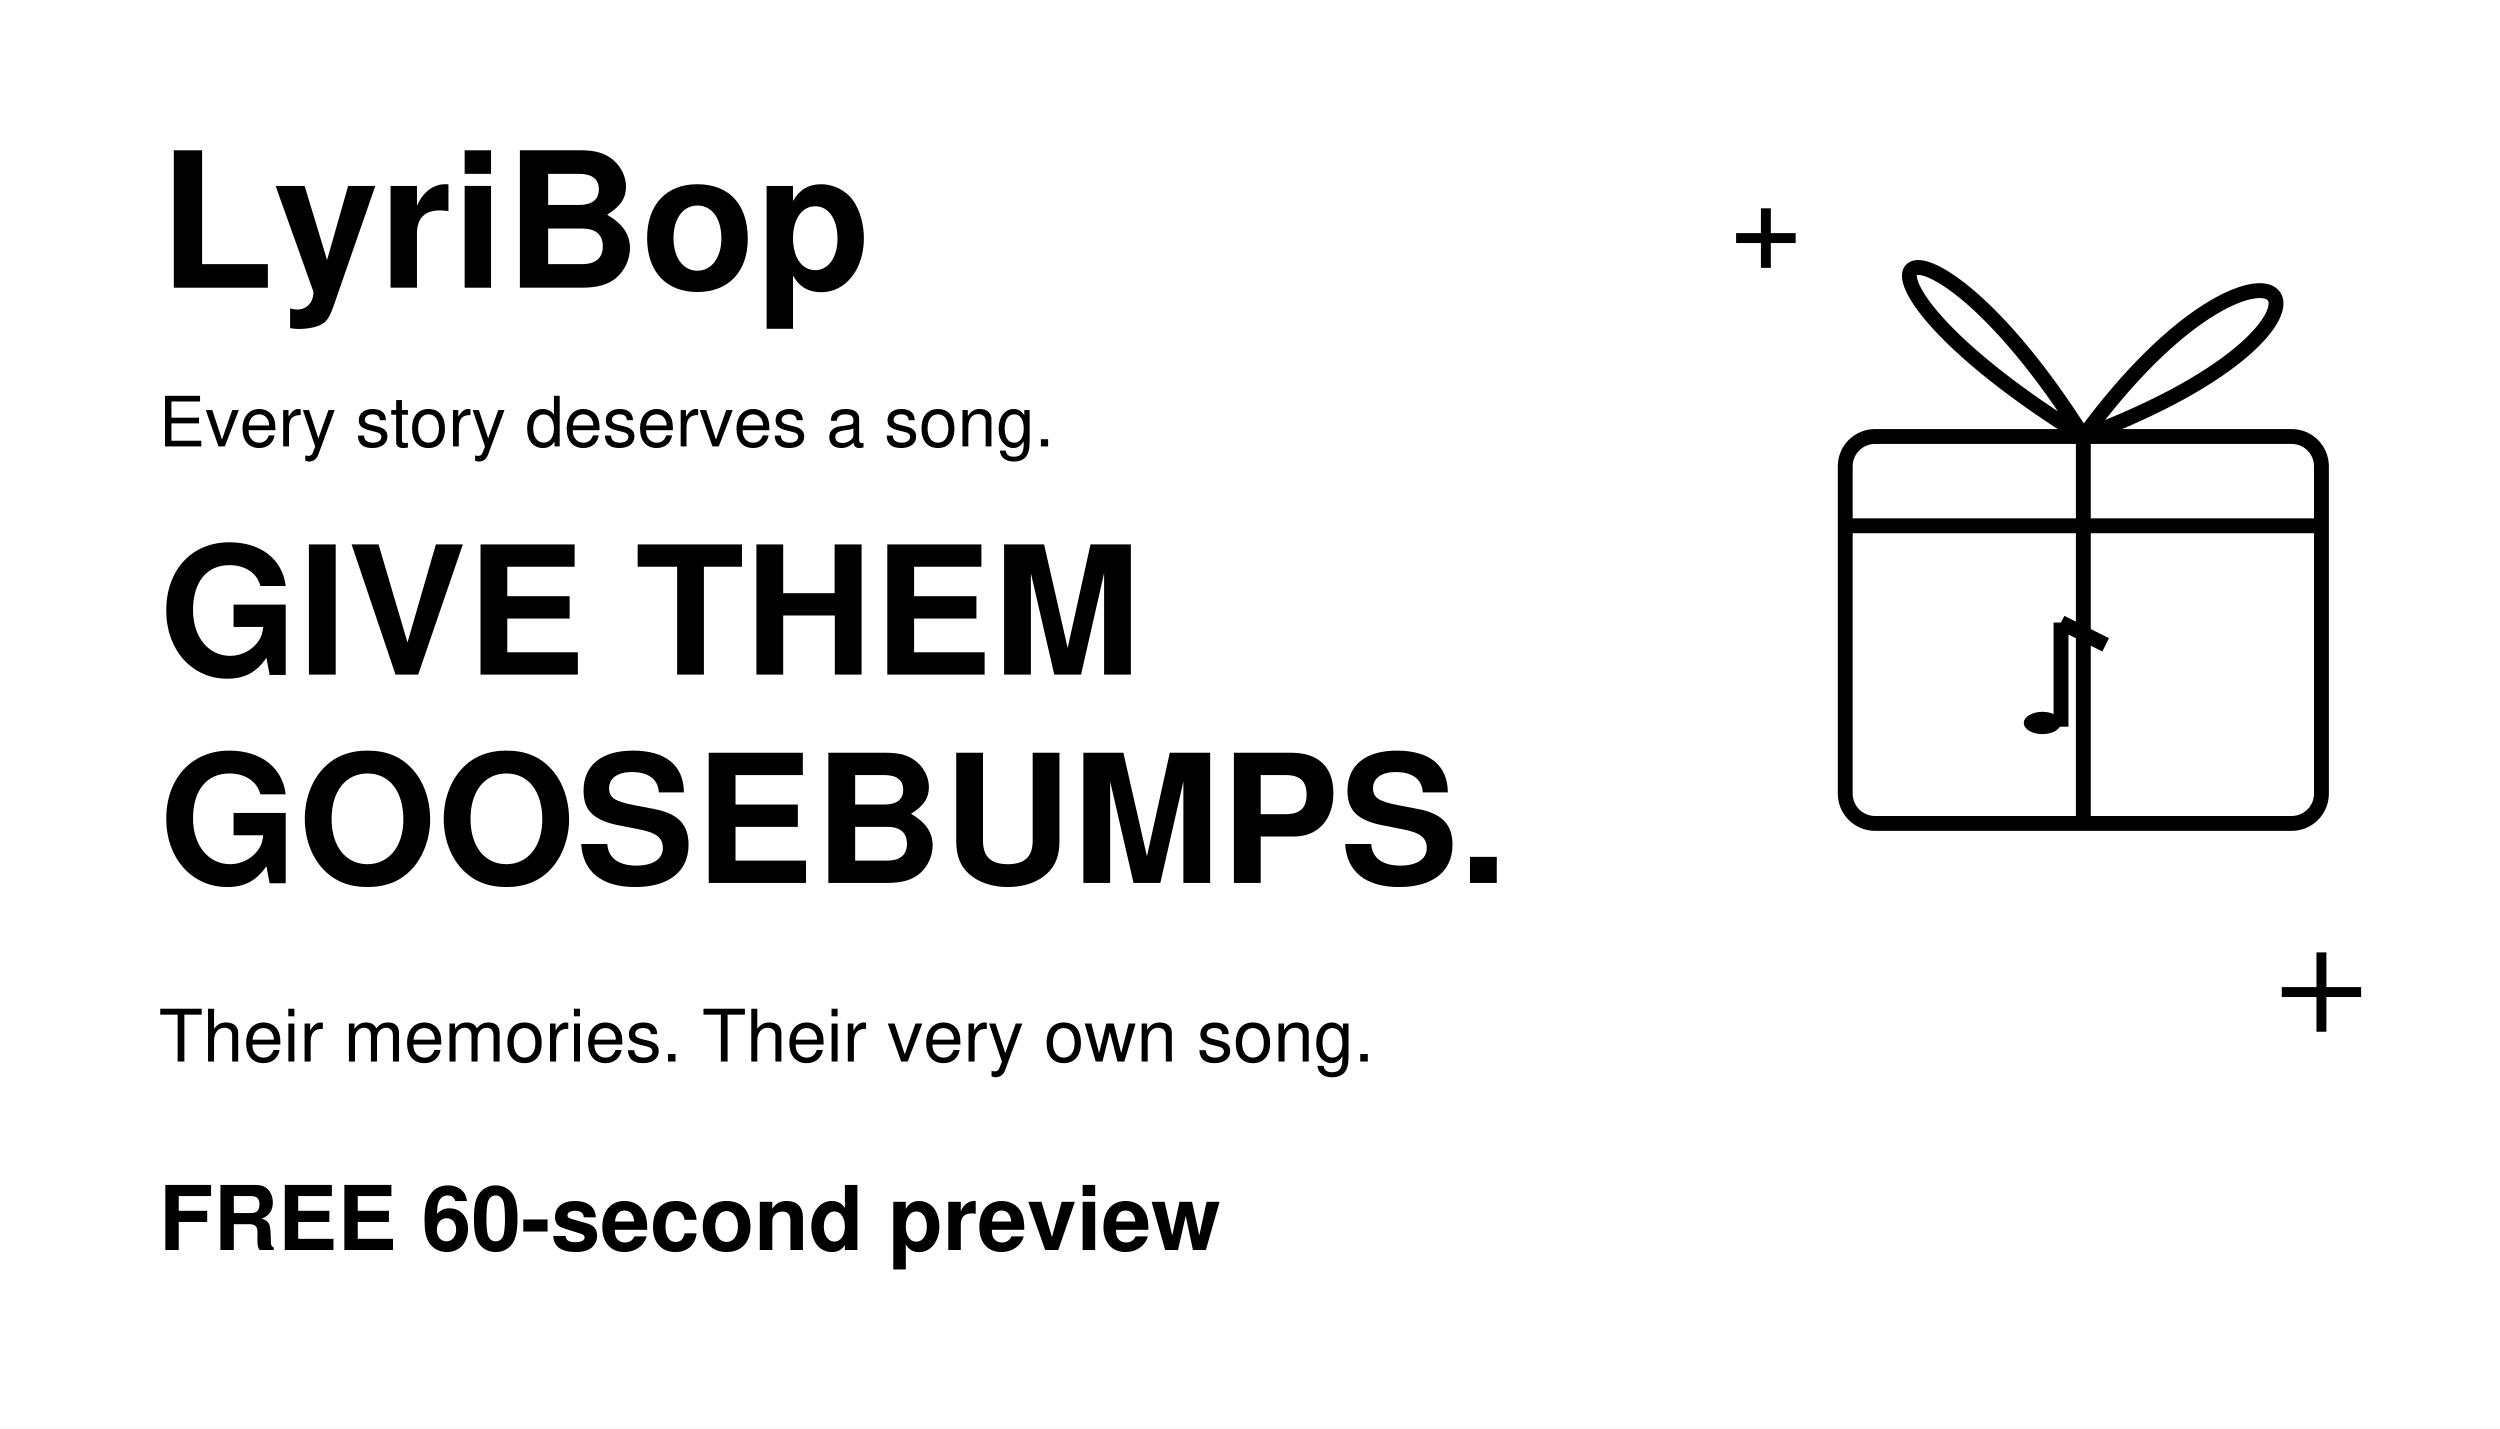
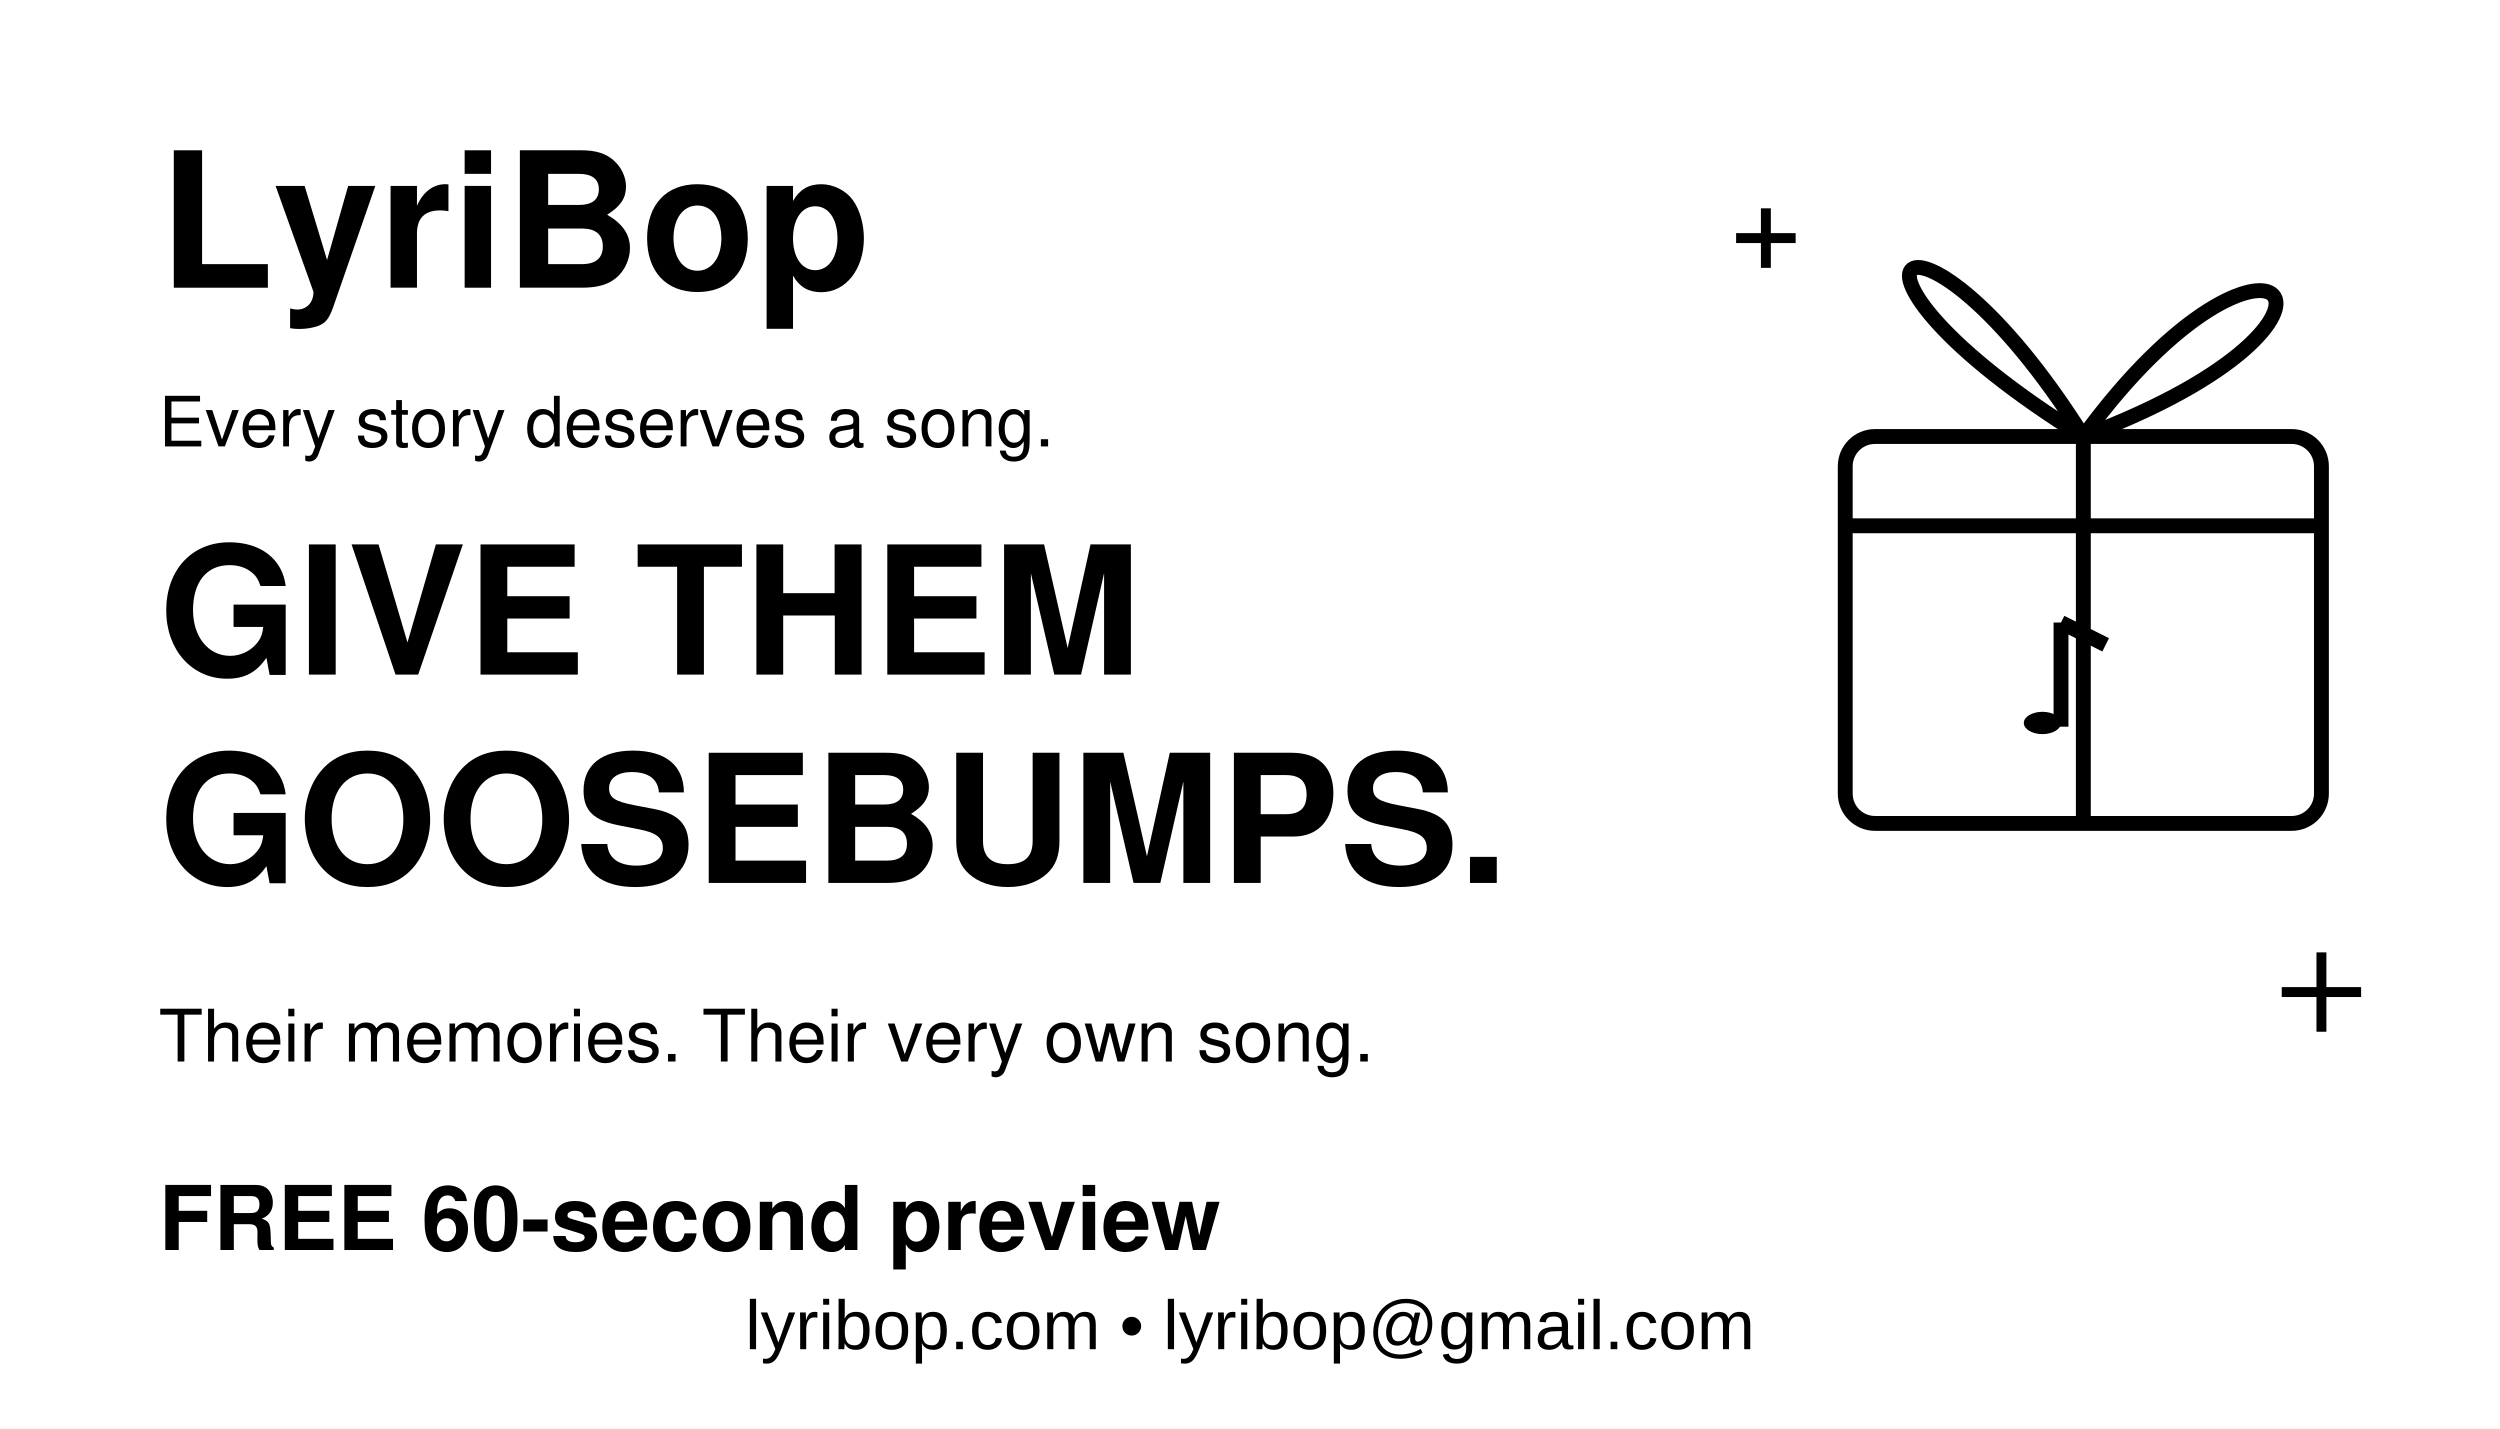
<svg xmlns="http://www.w3.org/2000/svg" xmlns:xlink="http://www.w3.org/1999/xlink" version="1.1" width="252" height="144" viewBox="0 0 252 144">
  <defs>
    <path id="font_1_45" d="M.23 .729H.08V0H.579V.125H.23V.729Z" />
    <path id="font_1_90" d="M.394 .54 .282 .147 .163 .54H.009L.21-.022C.21-.078 .175-.116 .123-.116 .112-.116 .103-.114 .086-.11V-.215C.107-.218 .119-.219 .136-.219 .172-.219 .212-.212 .237-.202 .276-.186 .293-.164 .316-.099L.538 .54H.394Z" />
    <path id="font_1_83" d="M.063 .54V0H.203V.287C.203 .369 .244 .41 .326 .41 .341 .41 .351 .409 .37 .406V.548C.362 .549 .359 .549 .353 .549 .289 .549 .234 .507 .203 .434V.54H.063Z" />
    <path id="font_1_74" d="M.207 .54H.067V0H.207V.54M.207 .729H.067V.604H.207V.729Z" />
    <path id="font_1_35" d="M.082 0H.41C.494 0 .55 .016 .594 .053 .638 .09 .666 .151 .666 .21 .666 .282 .628 .339 .545 .387 .617 .433 .645 .475 .645 .537 .645 .588 .62 .64 .579 .676 .536 .713 .485 .729 .407 .729H.082V0M.232 .604H.395C.465 .604 .501 .576 .501 .522 .501 .467 .465 .439 .395 .439H.232V.604M.232 .314H.411C.484 .314 .522 .282 .522 .219 .522 .157 .484 .125 .411 .125H.232V.314Z" />
    <path id="font_1_80" d="M.301 .549C.136 .549 .035 .44 .035 .263 .035 .085 .136-.023 .302-.023 .467-.023 .569 .085 .569 .259 .569 .442 .47 .549 .301 .549M.302 .436C.379 .436 .429 .367 .429 .261 .429 .16 .377 .09 .302 .09 .226 .09 .175 .159 .175 .263 .175 .367 .226 .436 .302 .436Z" />
    <path id="font_1_81" d="M.198 .54H.058V-.218H.198V.064C.232 .004 .28-.024 .348-.024 .478-.024 .574 .098 .574 .262 .574 .338 .552 .414 .516 .464 .48 .515 .413 .549 .348 .549 .28 .549 .232 .52 .198 .46V.54M.316 .432C.387 .432 .434 .364 .434 .26 .434 .161 .386 .093 .316 .093 .245 .093 .198 .161 .198 .262 .198 .364 .245 .432 .316 .432Z" />
    <path id="font_2_38" d="M.183 .332H.58V.414H.183V.647H.595V.729H.09V0H.613V.082H.183V.332Z" />
    <path id="font_2_87" d="M.285 0 .486 .524H.392L.244 .099 .104 .524H.01L.194 0H.285Z" />
    <path id="font_2_70" d="M.513 .234C.513 .314 .507 .362 .492 .401 .458 .487 .378 .539 .28 .539 .134 .539 .04 .428 .04 .255 .04 .082 .13-.023 .278-.023 .398-.023 .481 .045 .502 .159H.418C.395 .09 .348 .054 .281 .054 .228 .054 .183 .078 .155 .122 .135 .152 .128 .182 .127 .234H.513M.129 .302C.136 .399 .195 .462 .279 .462 .364 .462 .423 .396 .423 .302H.129Z" />
    <path id="font_2_83" d="M.069 .524V0H.153V.272C.154 .398 .206 .454 .321 .451V.536C.307 .538 .299 .539 .289 .539 .235 .539 .194 .507 .146 .429V.524H.069Z" />
    <path id="font_2_90" d="M.388 .524 .243 .116 .109 .524H.02L.197-.002 .165-.085C.151-.122 .133-.136 .098-.136 .084-.136 .072-.134 .054-.13V-.205C.071-.214 .088-.218 .11-.218 .137-.218 .166-.209 .188-.193 .214-.174 .229-.152 .245-.11L.478 .524H.388Z" />
    <path id="font_2_1" d="" />
    <path id="font_2_84" d="M.438 .378C.437 .481 .369 .539 .248 .539 .126 .539 .047 .476 .047 .379 .047 .297 .089 .258 .213 .228L.291 .209C.349 .195 .372 .174 .372 .137 .372 .087 .323 .054 .25 .054 .205 .054 .167 .067 .146 .089 .133 .104 .127 .119 .122 .156H.034C.038 .035 .106-.023 .243-.023 .375-.023 .459 .042 .459 .143 .459 .221 .415 .264 .311 .289L.231 .308C.163 .324 .134 .346 .134 .383 .134 .432 .177 .462 .245 .462 .312 .462 .348 .433 .35 .378H.438Z" />
    <path id="font_2_85" d="M.254 .524H.168V.668H.085V.524H.014V.456H.085V.06C.085 .006 .121-.023 .186-.023 .208-.023 .226-.021 .254-.016V.054C.242 .051 .231 .05 .214 .05 .178 .05 .168 .06 .168 .097V.456H.254V.524Z" />
    <path id="font_2_80" d="M.272 .539C.124 .539 .036 .434 .036 .258 .036 .081 .124-.023 .273-.023 .421-.023 .51 .082 .51 .254 .51 .436 .424 .539 .272 .539M.273 .462C.367 .462 .423 .385 .423 .255 .423 .131 .365 .054 .273 .054 .18 .054 .123 .131 .123 .258 .123 .385 .18 .462 .273 .462Z" />
    <path id="font_2_69" d="M.495 .729H.412V.458C.377 .511 .321 .539 .251 .539 .115 .539 .026 .43 .026 .263 .026 .086 .112-.023 .254-.023 .326-.023 .376 .004 .421 .069V0H.495V.729M.265 .461C.355 .461 .412 .382 .412 .256 .412 .135 .354 .055 .266 .055 .174 .055 .113 .136 .113 .258 .113 .38 .174 .461 .265 .461Z" />
    <path id="font_2_66" d="M.535 .049C.526 .047 .522 .047 .517 .047 .488 .047 .472 .062 .472 .088V.396C.472 .489 .404 .539 .275 .539 .198 .539 .137 .517 .101 .478 .077 .451 .067 .421 .065 .369H.149C.156 .433 .194 .462 .272 .462 .348 .462 .389 .434 .389 .384V.362C.388 .326 .37 .313 .302 .304 .184 .289 .166 .285 .134 .272 .073 .246 .042 .2 .042 .132 .042 .037 .108-.023 .214-.023 .28-.023 .333 0 .392 .054 .398 0 .424-.023 .478-.023 .496-.023 .507-.021 .535-.014V.049M.389 .165C.389 .137 .381 .12 .356 .097 .322 .066 .281 .05 .232 .05 .167 .05 .129 .081 .129 .134 .129 .189 .165 .217 .255 .23 .344 .242 .361 .246 .389 .259V.165Z" />
    <path id="font_2_79" d="M.07 .524V0H.154V.289C.154 .396 .21 .466 .296 .466 .362 .466 .404 .426 .404 .363V0H.487V.396C.487 .483 .422 .539 .321 .539 .243 .539 .193 .509 .147 .436V.524H.07Z" />
    <path id="font_2_72" d="M.404 .524V.448C.362 .511 .316 .539 .25 .539 .123 .539 .035 .421 .035 .253 .035 .165 .056 .101 .101 .048 .14 .002 .19-.023 .244-.023 .307-.023 .352 .005 .396 .071V.044C.396-.096 .357-.148 .253-.148 .182-.148 .145-.12 .137-.06H.052C.06-.157 .137-.218 .251-.218 .328-.218 .392-.193 .426-.151 .466-.102 .481-.037 .481 .086V.524H.404M.258 .462C.346 .462 .396 .388 .396 .255 .396 .128 .345 .054 .258 .054 .172 .054 .122 .129 .122 .258 .122 .386 .172 .462 .258 .462Z" />
    <path id="font_2_15" d="M.191 .104H.087V0H.191V.104Z" />
    <path id="font_1_40" d="M.711 .392H.419V.267H.585C.581 .226 .571 .201 .549 .175 .513 .131 .457 .105 .4 .105 .278 .105 .192 .211 .192 .361 .192 .518 .268 .613 .396 .613 .448 .613 .492 .598 .525 .569 .546 .551 .557 .534 .57 .496H.711C.693 .647 .571 .741 .395 .741 .185 .741 .042 .586 .042 .359 .042 .138 .186-.023 .383-.023 .481-.023 .547 .012 .603 .094L.621-.002H.711V.392Z" />
    <path id="font_1_42" d="M.213 .729H.063V0H.213V.729Z" />
    <path id="font_1_55" d="M.397 0 .647 .729H.496L.337 .18 .175 .729H.024L.27 0H.397Z" />
    <path id="font_1_38" d="M.229 .314H.578V.439H.229V.604H.606V.729H.079V0H.624V.125H.229V.314Z" />
    <path id="font_1_1" d="" />
    <path id="font_1_53" d="M.385 .604H.598V.729H.014V.604H.235V0H.385V.604Z" />
    <path id="font_1_41" d="M.507 .331V0H.657V.729H.506V.456H.218V.729H.068V0H.218V.331H.507Z" />
    <path id="font_1_46" d="M.216 .568 .347 0H.497L.626 .568V0H.776V.729H.55L.422 .149 .29 .729H.066V0H.216V.568Z" />
    <path id="font_1_48" d="M.39 .741C.288 .741 .204 .707 .142 .64 .077 .57 .04 .468 .04 .359 .04 .25 .077 .147 .142 .078 .205 .01 .287-.023 .391-.023 .495-.023 .577 .01 .64 .078 .703 .145 .742 .251 .742 .354 .742 .468 .705 .571 .64 .64 .576 .709 .496 .741 .39 .741M.391 .613C.514 .613 .592 .513 .592 .355 .592 .205 .511 .105 .391 .105 .269 .105 .19 .205 .19 .359 .19 .513 .269 .613 .391 .613Z" />
    <path id="font_1_52" d="M.607 .507C.606 .658 .505 .741 .321 .741 .146 .741 .045 .659 .045 .517 .045 .404 .102 .349 .25 .321L.352 .301C.452 .282 .489 .254 .489 .195 .489 .134 .433 .097 .342 .097 .24 .097 .183 .14 .178 .218H.032C.041 .062 .148-.023 .334-.023 .522-.023 .633 .064 .633 .213 .633 .328 .575 .388 .44 .414L.326 .436C.219 .457 .188 .478 .188 .531 .188 .586 .236 .621 .314 .621 .409 .621 .462 .581 .467 .507H.607Z" />
    <path id="font_1_54" d="M.504 .729V.235C.504 .147 .459 .105 .365 .105 .271 .105 .226 .147 .226 .235V.729H.076V.235C.076 .153 .098 .095 .147 .051 .2 .003 .277-.023 .365-.023 .453-.023 .53 .003 .583 .051 .632 .095 .654 .153 .654 .235V.729H.504Z" />
    <path id="font_1_49" d="M.226 .26H.413C.547 .26 .633 .355 .633 .503 .633 .649 .55 .729 .398 .729H.076V0H.226V.26M.226 .385V.604H.366C.446 .604 .483 .569 .483 .495 .483 .42 .446 .385 .366 .385H.226Z" />
    <path id="font_1_15" d="M.214 .146H.064V0H.214V.146Z" />
    <path id="font_2_53" d="M.354 .647H.593V.729H.021V.647H.261V0H.354V.647Z" />
    <path id="font_2_73" d="M.07 .729V0H.153V.289C.153 .396 .209 .466 .295 .466 .323 .466 .349 .458 .369 .443 .393 .425 .403 .4 .403 .363V0H.486V.396C.486 .484 .423 .539 .321 .539 .247 .539 .202 .516 .153 .452V.729H.07Z" />
    <path id="font_2_74" d="M.15 .524H.067V0H.15V.524M.15 .729H.066V.624H.15V.729Z" />
    <path id="font_2_78" d="M.07 .524V0H.154V.329C.154 .405 .209 .466 .277 .466 .339 .466 .374 .428 .374 .361V0H.458V.329C.458 .405 .513 .466 .581 .466 .642 .466 .678 .427 .678 .361V0H.762V.393C.762 .487 .708 .539 .61 .539 .54 .539 .498 .518 .449 .459 .418 .515 .376 .539 .308 .539 .238 .539 .191 .513 .147 .45V.524H.07Z" />
    <path id="font_2_88" d="M.554 0 .708 .524H.614L.51 .116 .407 .524H.305L.205 .116 .098 .524H.006L.158 0H.252L.353 .411 .459 0H.554Z" />
    <path id="font_1_39" d="M.224 .314H.543V.439H.224V.604H.586V.729H.074V0H.224V.314Z" />
    <path id="font_1_51" d="M.23 .289H.402C.467 .289 .495 .263 .495 .203V.173C.494 .154 .494 .136 .494 .125 .494 .056 .498 .035 .516 0H.677V.027C.654 .04 .645 .055 .645 .087 .641 .302 .637 .312 .544 .352 .626 .384 .667 .443 .667 .532 .667 .59 .647 .643 .612 .679 .579 .713 .533 .729 .471 .729H.08V0H.23V.289M.23 .414V.604H.411C.454 .604 .471 .6 .49 .585 .508 .57 .517 .545 .517 .511 .517 .476 .508 .448 .49 .433 .473 .419 .454 .414 .411 .414H.23Z" />
    <path id="font_1_23" d="M.507 .548C.5 .594 .491 .617 .473 .643 .436 .694 .371 .724 .294 .724 .206 .724 .134 .685 .091 .614 .049 .545 .032 .466 .032 .337 .032 .215 .047 .139 .083 .082 .124 .016 .198-.023 .282-.023 .423-.023 .519 .082 .519 .237 .519 .373 .435 .467 .313 .467 .255 .467 .216 .45 .172 .404L.173 .419C.175 .485 .178 .506 .188 .533 .207 .585 .241 .611 .29 .611 .335 .611 .359 .593 .377 .548H.507M.278 .356C.344 .356 .386 .306 .386 .227 .386 .152 .34 .097 .278 .097 .214 .097 .17 .149 .17 .225 .17 .302 .214 .356 .278 .356Z" />
    <path id="font_1_17" d="M.273 .724C.197 .724 .132 .692 .089 .633 .048 .578 .029 .488 .029 .35 .029 .224 .045 .136 .079 .082 .121 .014 .19-.023 .273-.023 .35-.023 .413 .008 .457 .067 .497 .122 .517 .213 .517 .346 .517 .476 .501 .564 .467 .619 .425 .687 .356 .724 .273 .724M.273 .611C.309 .611 .338 .591 .355 .554 .369 .524 .377 .447 .377 .349 .377 .269 .37 .191 .359 .162 .343 .12 .313 .097 .273 .097 .236 .097 .208 .116 .191 .152 .177 .182 .169 .256 .169 .351 .169 .435 .176 .515 .187 .544 .202 .587 .233 .611 .273 .611Z" />
    <path id="font_1_14" d="M.298 .342H.026V.207H.298V.342Z" />
    <path id="font_1_84" d="M.505 .366C.503 .48 .415 .549 .27 .549 .133 .549 .048 .48 .048 .369 .048 .333 .059 .302 .078 .281 .097 .262 .114 .253 .166 .236L.333 .184C.368 .173 .38 .162 .38 .14 .38 .107 .341 .087 .276 .087 .239 .087 .211 .093 .193 .106 .178 .117 .172 .128 .166 .157H.029C.033 .038 .12-.023 .284-.023 .359-.023 .416-.007 .456 .025 .496 .057 .52 .107 .52 .16 .52 .23 .485 .275 .414 .296L.237 .347C.198 .359 .188 .367 .188 .389 .188 .419 .22 .439 .269 .439 .336 .439 .369 .415 .37 .366H.505Z" />
    <path id="font_1_70" d="M.524 .226C.525 .238 .525 .243 .525 .25 .525 .304 .517 .354 .504 .392 .468 .49 .381 .549 .272 .549 .117 .549 .022 .437 .022 .256 .022 .083 .116-.023 .269-.023 .39-.023 .488 .045 .519 .152H.381C.364 .109 .325 .084 .274 .084 .234 .084 .202 .101 .182 .131 .169 .151 .164 .175 .162 .226H.524M.164 .319C.173 .402 .208 .442 .27 .442 .334 .442 .372 .399 .379 .319H.164Z" />
    <path id="font_1_68" d="M.522 .338C.512 .47 .425 .549 .289 .549 .127 .549 .034 .443 .034 .259 .034 .081 .127-.023 .287-.023 .418-.023 .509 .058 .522 .187H.388C.371 .117 .343 .09 .287 .09 .216 .09 .174 .153 .174 .259 .174 .311 .184 .358 .201 .39 .217 .42 .248 .436 .288 .436 .345 .436 .372 .409 .388 .338H.522Z" />
    <path id="font_1_79" d="M.063 .54V0H.203V.324C.203 .388 .247 .43 .316 .43 .376 .43 .406 .397 .406 .333V0H.546V.362C.546 .482 .481 .549 .365 .549 .292 .549 .243 .523 .203 .462V.54H.063Z" />
    <path id="font_1_69" d="M.405 0H.545V.729H.405V.47C.37 .524 .324 .549 .256 .549 .127 .549 .029 .425 .029 .262 .029 .189 .051 .115 .087 .063 .124 .01 .19-.023 .256-.023 .324-.023 .37 .001 .405 .055V0M.287 .432C.358 .432 .405 .364 .405 .26 .405 .162 .357 .094 .287 .094 .217 .094 .169 .163 .169 .262 .169 .363 .217 .432 .287 .432Z" />
    <path id="font_1_87" d="M.35 0 .536 .54H.388L.279 .145 .162 .54H.014L.203 0H.35Z" />
    <path id="font_1_88" d="M.613 0 .766 .54H.621L.539 .162 .458 .54H.318L.236 .162 .15 .54H.005L.157 0H.301L.387 .381 .468 0H.613Z" />
  </defs>
  <path transform="matrix(1,0,0,-1,0,144)" d="M0 0H252V144H0Z" fill="#ffffff" fill-rule="evenodd" />
  <use data-text="L" xlink:href="#font_1_45" transform="matrix(19,0,0,-19,16,29)" />
  <use data-text="y" xlink:href="#font_1_90" transform="matrix(19,0,0,-19,27.609,29)" />
  <use data-text="r" xlink:href="#font_1_83" transform="matrix(19,0,0,-19,38.17301,29)" />
  <use data-text="i" xlink:href="#font_1_74" transform="matrix(19,0,0,-19,45.564,29)" />
  <use data-text="B" xlink:href="#font_1_35" transform="matrix(19,0,0,-19,50.84601,29)" />
  <use data-text="o" xlink:href="#font_1_80" transform="matrix(19,0,0,-19,64.564,29)" />
  <use data-text="p" xlink:href="#font_1_81" transform="matrix(19,0,0,-19,76.17301,29)" />
  <use data-text="E" xlink:href="#font_2_38" transform="matrix(7,0,0,-7,16,45)" />
  <use data-text="v" xlink:href="#font_2_87" transform="matrix(7,0,0,-7,20.669,45)" />
  <use data-text="e" xlink:href="#font_2_70" transform="matrix(7,0,0,-7,24.169,45)" />
  <use data-text="r" xlink:href="#font_2_83" transform="matrix(7,0,0,-7,28.061,45)" />
  <use data-text="y" xlink:href="#font_2_90" transform="matrix(7,0,0,-7,30.392,45)" />
  <use data-text=" " xlink:href="#font_2_1" transform="matrix(7,0,0,-7,33.892,45)" />
  <use data-text="s" xlink:href="#font_2_84" transform="matrix(7,0,0,-7,35.838,45)" />
  <use data-text="t" xlink:href="#font_2_85" transform="matrix(7,0,0,-7,39.338,45)" />
  <use data-text="o" xlink:href="#font_2_80" transform="matrix(7,0,0,-7,41.284,45)" />
  <use data-text="r" xlink:href="#font_2_83" transform="matrix(7,0,0,-7,45.176,45)" />
  <use data-text="y" xlink:href="#font_2_90" transform="matrix(7,0,0,-7,47.507,45)" />
  <use data-text=" " xlink:href="#font_2_1" transform="matrix(7,0,0,-7,51.007,45)" />
  <use data-text="d" xlink:href="#font_2_69" transform="matrix(7,0,0,-7,52.953,45)" />
  <use data-text="e" xlink:href="#font_2_70" transform="matrix(7,0,0,-7,56.845,45)" />
  <use data-text="s" xlink:href="#font_2_84" transform="matrix(7,0,0,-7,60.73701,45)" />
  <use data-text="e" xlink:href="#font_2_70" transform="matrix(7,0,0,-7,64.237,45)" />
  <use data-text="r" xlink:href="#font_2_83" transform="matrix(7,0,0,-7,68.129,45)" />
  <use data-text="v" xlink:href="#font_2_87" transform="matrix(7,0,0,-7,70.46,45)" />
  <use data-text="e" xlink:href="#font_2_70" transform="matrix(7,0,0,-7,73.96,45)" />
  <use data-text="s" xlink:href="#font_2_84" transform="matrix(7,0,0,-7,77.852,45)" />
  <use data-text=" " xlink:href="#font_2_1" transform="matrix(7,0,0,-7,81.352,45)" />
  <use data-text="a" xlink:href="#font_2_66" transform="matrix(7,0,0,-7,83.298,45)" />
  <use data-text=" " xlink:href="#font_2_1" transform="matrix(7,0,0,-7,87.19,45)" />
  <use data-text="s" xlink:href="#font_2_84" transform="matrix(7,0,0,-7,89.136,45)" />
  <use data-text="o" xlink:href="#font_2_80" transform="matrix(7,0,0,-7,92.636,45)" />
  <use data-text="n" xlink:href="#font_2_79" transform="matrix(7,0,0,-7,96.52799,45)" />
  <use data-text="g" xlink:href="#font_2_72" transform="matrix(7,0,0,-7,100.42,45)" />
  <use data-text="." xlink:href="#font_2_15" transform="matrix(7,0,0,-7,104.312,45)" />
  <use data-text="G" xlink:href="#font_1_40" transform="matrix(18,0,0,-18,16,68)" />
  <use data-text="I" xlink:href="#font_1_42" transform="matrix(18,0,0,-18,30.004,68)" />
  <use data-text="V" xlink:href="#font_1_55" transform="matrix(18,0,0,-18,35.008,68)" />
  <use data-text="E" xlink:href="#font_1_38" transform="matrix(18,0,0,-18,47.014,68)" />
  <use data-text=" " xlink:href="#font_1_1" transform="matrix(18,0,0,-18,59.02001,68)" />
  <use data-text="T" xlink:href="#font_1_53" transform="matrix(18,0,0,-18,64.024,68)" />
  <use data-text="H" xlink:href="#font_1_41" transform="matrix(18,0,0,-18,75.022,68)" />
  <use data-text="E" xlink:href="#font_1_38" transform="matrix(18,0,0,-18,88.01801,68)" />
  <use data-text="M" xlink:href="#font_1_46" transform="matrix(18,0,0,-18,100.024,68)" />
  <use data-text="G" xlink:href="#font_1_40" transform="matrix(18,0,0,-18,16,89)" />
  <use data-text="O" xlink:href="#font_1_48" transform="matrix(18,0,0,-18,30.004,89)" />
  <use data-text="O" xlink:href="#font_1_48" transform="matrix(18,0,0,-18,44.008,89)" />
  <use data-text="S" xlink:href="#font_1_52" transform="matrix(18,0,0,-18,58.01201,89)" />
  <use data-text="E" xlink:href="#font_1_38" transform="matrix(18,0,0,-18,70.01801,89)" />
  <use data-text="B" xlink:href="#font_1_35" transform="matrix(18,0,0,-18,82.024,89)" />
  <use data-text="U" xlink:href="#font_1_54" transform="matrix(18,0,0,-18,95.02001,89)" />
  <use data-text="M" xlink:href="#font_1_46" transform="matrix(18,0,0,-18,108.016,89)" />
  <use data-text="P" xlink:href="#font_1_49" transform="matrix(18,0,0,-18,123.01,89)" />
  <use data-text="S" xlink:href="#font_1_52" transform="matrix(18,0,0,-18,135.016,89)" />
  <use data-text="." xlink:href="#font_1_15" transform="matrix(18,0,0,-18,147.022,89)" />
  <use data-text="T" xlink:href="#font_2_53" transform="matrix(7.3,0,0,-7.3,16,107)" />
  <use data-text="h" xlink:href="#font_2_73" transform="matrix(7.3,0,0,-7.3,20.4603,107)" />
  <use data-text="e" xlink:href="#font_2_70" transform="matrix(7.3,0,0,-7.3,24.5191,107)" />
  <use data-text="i" xlink:href="#font_2_74" transform="matrix(7.3,0,0,-7.3,28.5779,107)" />
  <use data-text="r" xlink:href="#font_2_83" transform="matrix(7.3,0,0,-7.3,30.1985,107)" />
  <use data-text=" " xlink:href="#font_2_1" transform="matrix(7.3,0,0,-7.3,32.6294,107)" />
  <use data-text="m" xlink:href="#font_2_78" transform="matrix(7.3,0,0,-7.3,34.6588,107)" />
  <use data-text="e" xlink:href="#font_2_70" transform="matrix(7.3,0,0,-7.3,40.7397,107)" />
  <use data-text="m" xlink:href="#font_2_78" transform="matrix(7.3,0,0,-7.3,44.7985,107)" />
  <use data-text="o" xlink:href="#font_2_80" transform="matrix(7.3,0,0,-7.3,50.8794,107)" />
  <use data-text="r" xlink:href="#font_2_83" transform="matrix(7.3,0,0,-7.3,54.9382,107)" />
  <use data-text="i" xlink:href="#font_2_74" transform="matrix(7.3,0,0,-7.3,57.3691,107)" />
  <use data-text="e" xlink:href="#font_2_70" transform="matrix(7.3,0,0,-7.3,58.98971,107)" />
  <use data-text="s" xlink:href="#font_2_84" transform="matrix(7.3,0,0,-7.3,63.0485,107)" />
  <use data-text="." xlink:href="#font_2_15" transform="matrix(7.3,0,0,-7.3,66.6985,107)" />
  <use data-text=" " xlink:href="#font_2_1" transform="matrix(7.3,0,0,-7.3,68.72791,107)" />
  <use data-text="T" xlink:href="#font_2_53" transform="matrix(7.3,0,0,-7.3,70.75731,107)" />
  <use data-text="h" xlink:href="#font_2_73" transform="matrix(7.3,0,0,-7.3,75.21761,107)" />
  <use data-text="e" xlink:href="#font_2_70" transform="matrix(7.3,0,0,-7.3,79.27641,107)" />
  <use data-text="i" xlink:href="#font_2_74" transform="matrix(7.3,0,0,-7.3,83.33521,107)" />
  <use data-text="r" xlink:href="#font_2_83" transform="matrix(7.3,0,0,-7.3,84.9558,107)" />
  <use data-text=" " xlink:href="#font_2_1" transform="matrix(7.3,0,0,-7.3,87.3867,107)" />
  <use data-text="v" xlink:href="#font_2_87" transform="matrix(7.3,0,0,-7.3,89.41611,107)" />
  <use data-text="e" xlink:href="#font_2_70" transform="matrix(7.3,0,0,-7.3,93.06611,107)" />
  <use data-text="r" xlink:href="#font_2_83" transform="matrix(7.3,0,0,-7.3,97.12491,107)" />
  <use data-text="y" xlink:href="#font_2_90" transform="matrix(7.3,0,0,-7.3,99.55581,107)" />
  <use data-text=" " xlink:href="#font_2_1" transform="matrix(7.3,0,0,-7.3,103.2058,107)" />
  <use data-text="o" xlink:href="#font_2_80" transform="matrix(7.3,0,0,-7.3,105.2352,107)" />
  <use data-text="w" xlink:href="#font_2_88" transform="matrix(7.3,0,0,-7.3,109.294,107)" />
  <use data-text="n" xlink:href="#font_2_79" transform="matrix(7.3,0,0,-7.3,114.5646,107)" />
  <use data-text=" " xlink:href="#font_2_1" transform="matrix(7.3,0,0,-7.3,118.6234,107)" />
  <use data-text="s" xlink:href="#font_2_84" transform="matrix(7.3,0,0,-7.3,120.6528,107)" />
  <use data-text="o" xlink:href="#font_2_80" transform="matrix(7.3,0,0,-7.3,124.3028,107)" />
  <use data-text="n" xlink:href="#font_2_79" transform="matrix(7.3,0,0,-7.3,128.3616,107)" />
  <use data-text="g" xlink:href="#font_2_72" transform="matrix(7.3,0,0,-7.3,132.4204,107)" />
  <use data-text="." xlink:href="#font_2_15" transform="matrix(7.3,0,0,-7.3,136.4792,107)" />
  <use data-text="F" xlink:href="#font_1_39" transform="matrix(9,0,0,-9,16,126)" />
  <use data-text="R" xlink:href="#font_1_51" transform="matrix(9,0,0,-9,21.499,126)" />
  <use data-text="E" xlink:href="#font_1_38" transform="matrix(9,0,0,-9,27.997,126)" />
  <use data-text="E" xlink:href="#font_1_38" transform="matrix(9,0,0,-9,34,126)" />
  <use data-text=" " xlink:href="#font_1_1" transform="matrix(9,0,0,-9,40.003,126)" />
  <use data-text="6" xlink:href="#font_1_23" transform="matrix(9,0,0,-9,42.505,126)" />
  <use data-text="0" xlink:href="#font_1_17" transform="matrix(9,0,0,-9,47.509,126)" />
  <use data-text="-" xlink:href="#font_1_14" transform="matrix(9,0,0,-9,52.513,126)" />
  <use data-text="s" xlink:href="#font_1_84" transform="matrix(9,0,0,-9,55.51,126)" />
  <use data-text="e" xlink:href="#font_1_70" transform="matrix(9,0,0,-9,60.514,126)" />
  <use data-text="c" xlink:href="#font_1_68" transform="matrix(9,0,0,-9,65.51801,126)" />
  <use data-text="o" xlink:href="#font_1_80" transform="matrix(9,0,0,-9,70.522,126)" />
  <use data-text="n" xlink:href="#font_1_79" transform="matrix(9,0,0,-9,76.021,126)" />
  <use data-text="d" xlink:href="#font_1_69" transform="matrix(9,0,0,-9,81.52001,126)" />
  <use data-text=" " xlink:href="#font_1_1" transform="matrix(9,0,0,-9,87.01901,126)" />
  <use data-text="p" xlink:href="#font_1_81" transform="matrix(9,0,0,-9,89.521,126)" />
  <use data-text="r" xlink:href="#font_1_83" transform="matrix(9,0,0,-9,95.02001,126)" />
  <use data-text="e" xlink:href="#font_1_70" transform="matrix(9,0,0,-9,98.521,126)" />
  <use data-text="v" xlink:href="#font_1_87" transform="matrix(9,0,0,-9,103.525,126)" />
  <use data-text="i" xlink:href="#font_1_74" transform="matrix(9,0,0,-9,108.529,126)" />
  <use data-text="e" xlink:href="#font_1_70" transform="matrix(9,0,0,-9,111.031,126)" />
  <use data-text="w" xlink:href="#font_1_88" transform="matrix(9,0,0,-9,116.035,126)" />
  <path transform="matrix(1,0,0,-1,0,144)" d="M189 61H231C232.658 61 234 62.342 234 64V97C234 98.658 232.658 100 231 100H189C187.342 100 186 98.658 186 97V64C186 62.342 187.342 61 189 61Z" fill="#ffffff" fill-rule="evenodd" />
  <path transform="matrix(1,0,0,-1,0,144)" stroke-width="1.5" stroke-linecap="butt" stroke-miterlimit="10" stroke-linejoin="miter" fill="none" stroke="#000000" d="M189 61H231C232.658 61 234 62.342 234 64V97C234 98.658 232.658 100 231 100H189C187.342 100 186 98.658 186 97V64C186 62.342 187.342 61 189 61Z" />
  <path transform="matrix(1,0,0,-1,0,144)" stroke-width="1.5" stroke-linecap="butt" stroke-miterlimit="10" stroke-linejoin="miter" fill="none" stroke="#000000" d="M210 61V100" />
  <path transform="matrix(1,0,0,-1,0,144)" stroke-width="1.5" stroke-linecap="butt" stroke-miterlimit="10" stroke-linejoin="miter" fill="none" stroke="#000000" d="M186 91H234" />
  <path transform="matrix(1,0,0,-1,0,144)" stroke-width="1.5" stroke-linecap="butt" stroke-miterlimit="10" stroke-linejoin="miter" fill="none" stroke="#000000" d="M210 100C181 118 193 127 210 100 229 126 242 112 210 100" />
  <path transform="matrix(1,0,0,-1,0,144)" d="M207.75 71.125C207.75 71.746 206.911 72.25 205.875 72.25 204.839 72.25 204 71.746 204 71.125 204 70.504 204.839 70 205.875 70 206.911 70 207.75 70.504 207.75 71.125" fill-rule="evenodd" />
  <path transform="matrix(1,0,0,-1,0,144)" stroke-width="1.5" stroke-linecap="butt" stroke-miterlimit="10" stroke-linejoin="miter" fill="none" stroke="#000000" d="M207.75 70.75V81.25" />
  <path transform="matrix(1,0,0,-1,0,144)" stroke-width="1.5" stroke-linecap="butt" stroke-miterlimit="10" stroke-linejoin="miter" fill="none" stroke="#000000" d="M207.75 81.25 212.25 79" />
  <path transform="matrix(1,0,0,-1,0,144)" stroke-width="1" stroke-linecap="butt" stroke-miterlimit="10" stroke-linejoin="miter" fill="none" stroke="#000000" d="M230 44H238" />
  <path transform="matrix(1,0,0,-1,0,144)" stroke-width="1" stroke-linecap="butt" stroke-miterlimit="10" stroke-linejoin="miter" fill="none" stroke="#000000" d="M234 40V48" />
  <path transform="matrix(1,0,0,-1,0,144)" stroke-width="1" stroke-linecap="butt" stroke-miterlimit="10" stroke-linejoin="miter" fill="none" stroke="#000000" d="M175 120H181" />
  <path transform="matrix(1,0,0,-1,0,144)" stroke-width="1" stroke-linecap="butt" stroke-miterlimit="10" stroke-linejoin="miter" fill="none" stroke="#000000" d="M178 117V123" />
+   <text x="126" y="136" text-anchor="middle" font-family="Arial,Helvetica,sans-serif" font-size="7" fill="#000000">lyribop.com • lyribop@gmail.com</text>
</svg>
